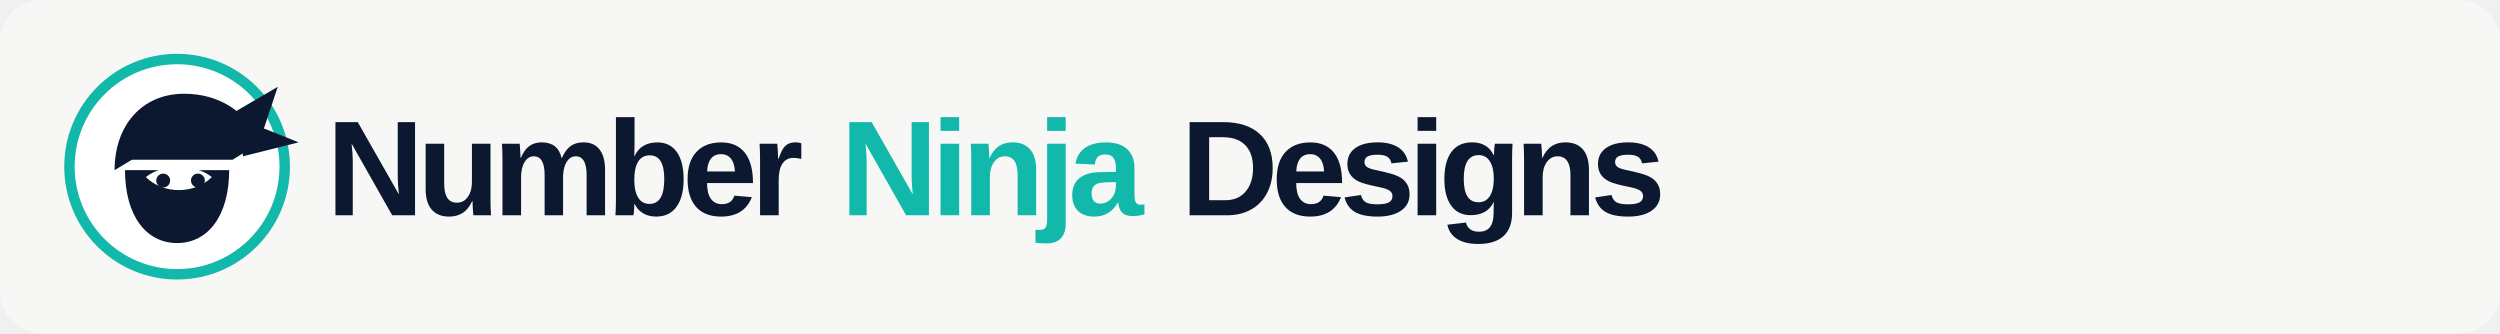
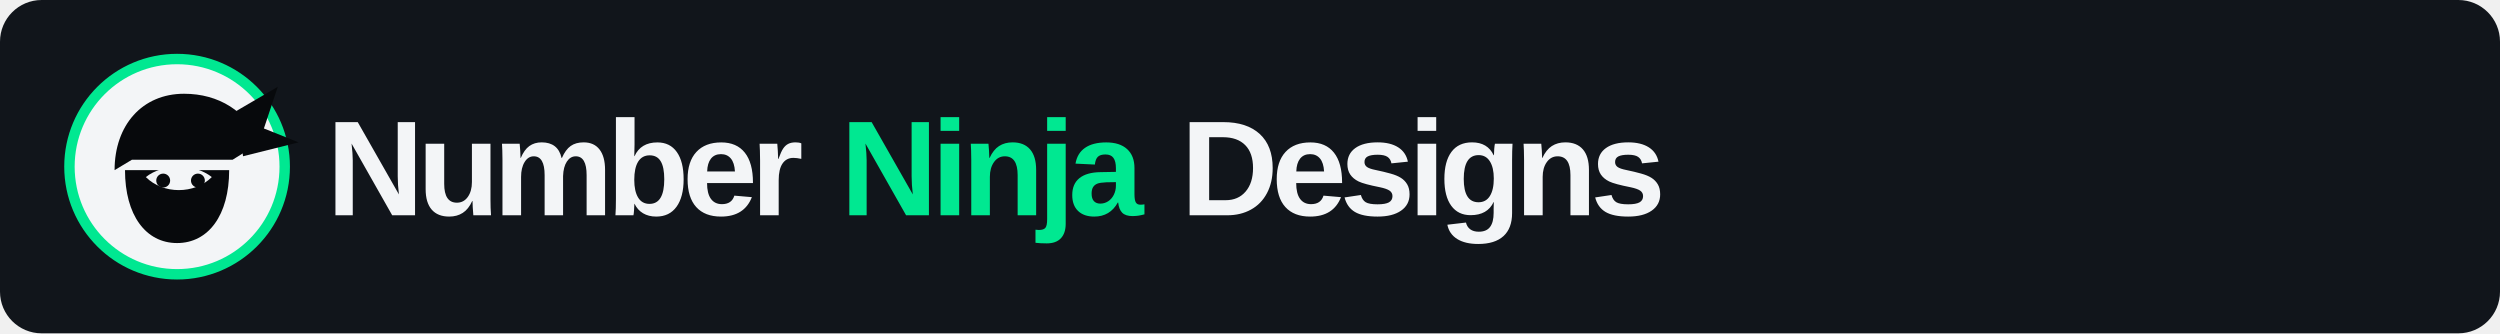
<svg xmlns="http://www.w3.org/2000/svg" viewBox="0 0 720 96" role="img" aria-labelledby="title desc">
-   <rect width="720" height="96" rx="12" fill="#F7F8F6" />
+   <rect width="720" height="96" rx="12" fill="#11151B" />
  <g transform="translate(18 15)">
-     <circle cx="33" cy="33" r="31" fill="#FFFFFF" stroke="#12B8AA" stroke-width="3" />
-     <path d="M15 34c0-13 8-22 20-22 10 0 18 5 22 14l-8 5H20l-5 3z" fill="#0B1830" />
-     <path d="M18 34h30c0 13-6 21-15 21S18 47 18 34z" fill="#0B1830" />
-     <path d="M24 36c5-4 14-4 19 0-5 5-14 5-19 0z" fill="#FFFFFF" />
-     <circle cx="29" cy="37" r="2" fill="#0B1830" />
-     <circle cx="39" cy="37" r="2" fill="#0B1830" />
-     <path d="M50 17l12-7-4 12 10 4-16 4z" fill="#0B1830" />
+     <circle cx="33" cy="33" r="31" fill="#F3F5F7" stroke="#00E891" stroke-width="3" />
+     <path d="M15 34c0-13 8-22 20-22 10 0 18 5 22 14l-8 5H20l-5 3z" fill="#07090C" />
+     <path d="M18 34h30c0 13-6 21-15 21S18 47 18 34z" fill="#07090C" />
+     <path d="M24 36c5-4 14-4 19 0-5 5-14 5-19 0z" fill="#F3F5F7" />
+     <circle cx="29" cy="37" r="2" fill="#07090C" />
+     <circle cx="39" cy="37" r="2" fill="#07090C" />
+     <path d="M50 17l12-7-4 12 10 4-16 4z" fill="#07090C" />
  </g>
-   <text x="94" y="62" fill="#0B1830" font-family="Arial, Segoe UI, sans-serif" font-size="39" font-weight="800" letter-spacing="-2">Number</text>
-   <text x="242" y="62" fill="#12B8AA" font-family="Arial, Segoe UI, sans-serif" font-size="39" font-weight="800" letter-spacing="-2">Ninja</text>
-   <text x="340" y="62" fill="#0B1830" font-family="Arial, Segoe UI, sans-serif" font-size="39" font-weight="800" letter-spacing="-2">Designs</text>
+   <text x="94" y="62" fill="#F3F5F7" font-family="Arial, Segoe UI, sans-serif" font-size="39" font-weight="800" letter-spacing="-2">Number</text>
+   <text x="242" y="62" fill="#00E891" font-family="Arial, Segoe UI, sans-serif" font-size="39" font-weight="800" letter-spacing="-2">Ninja</text>
+   <text x="340" y="62" fill="#F3F5F7" font-family="Arial, Segoe UI, sans-serif" font-size="39" font-weight="800" letter-spacing="-2">Designs</text>
</svg>
